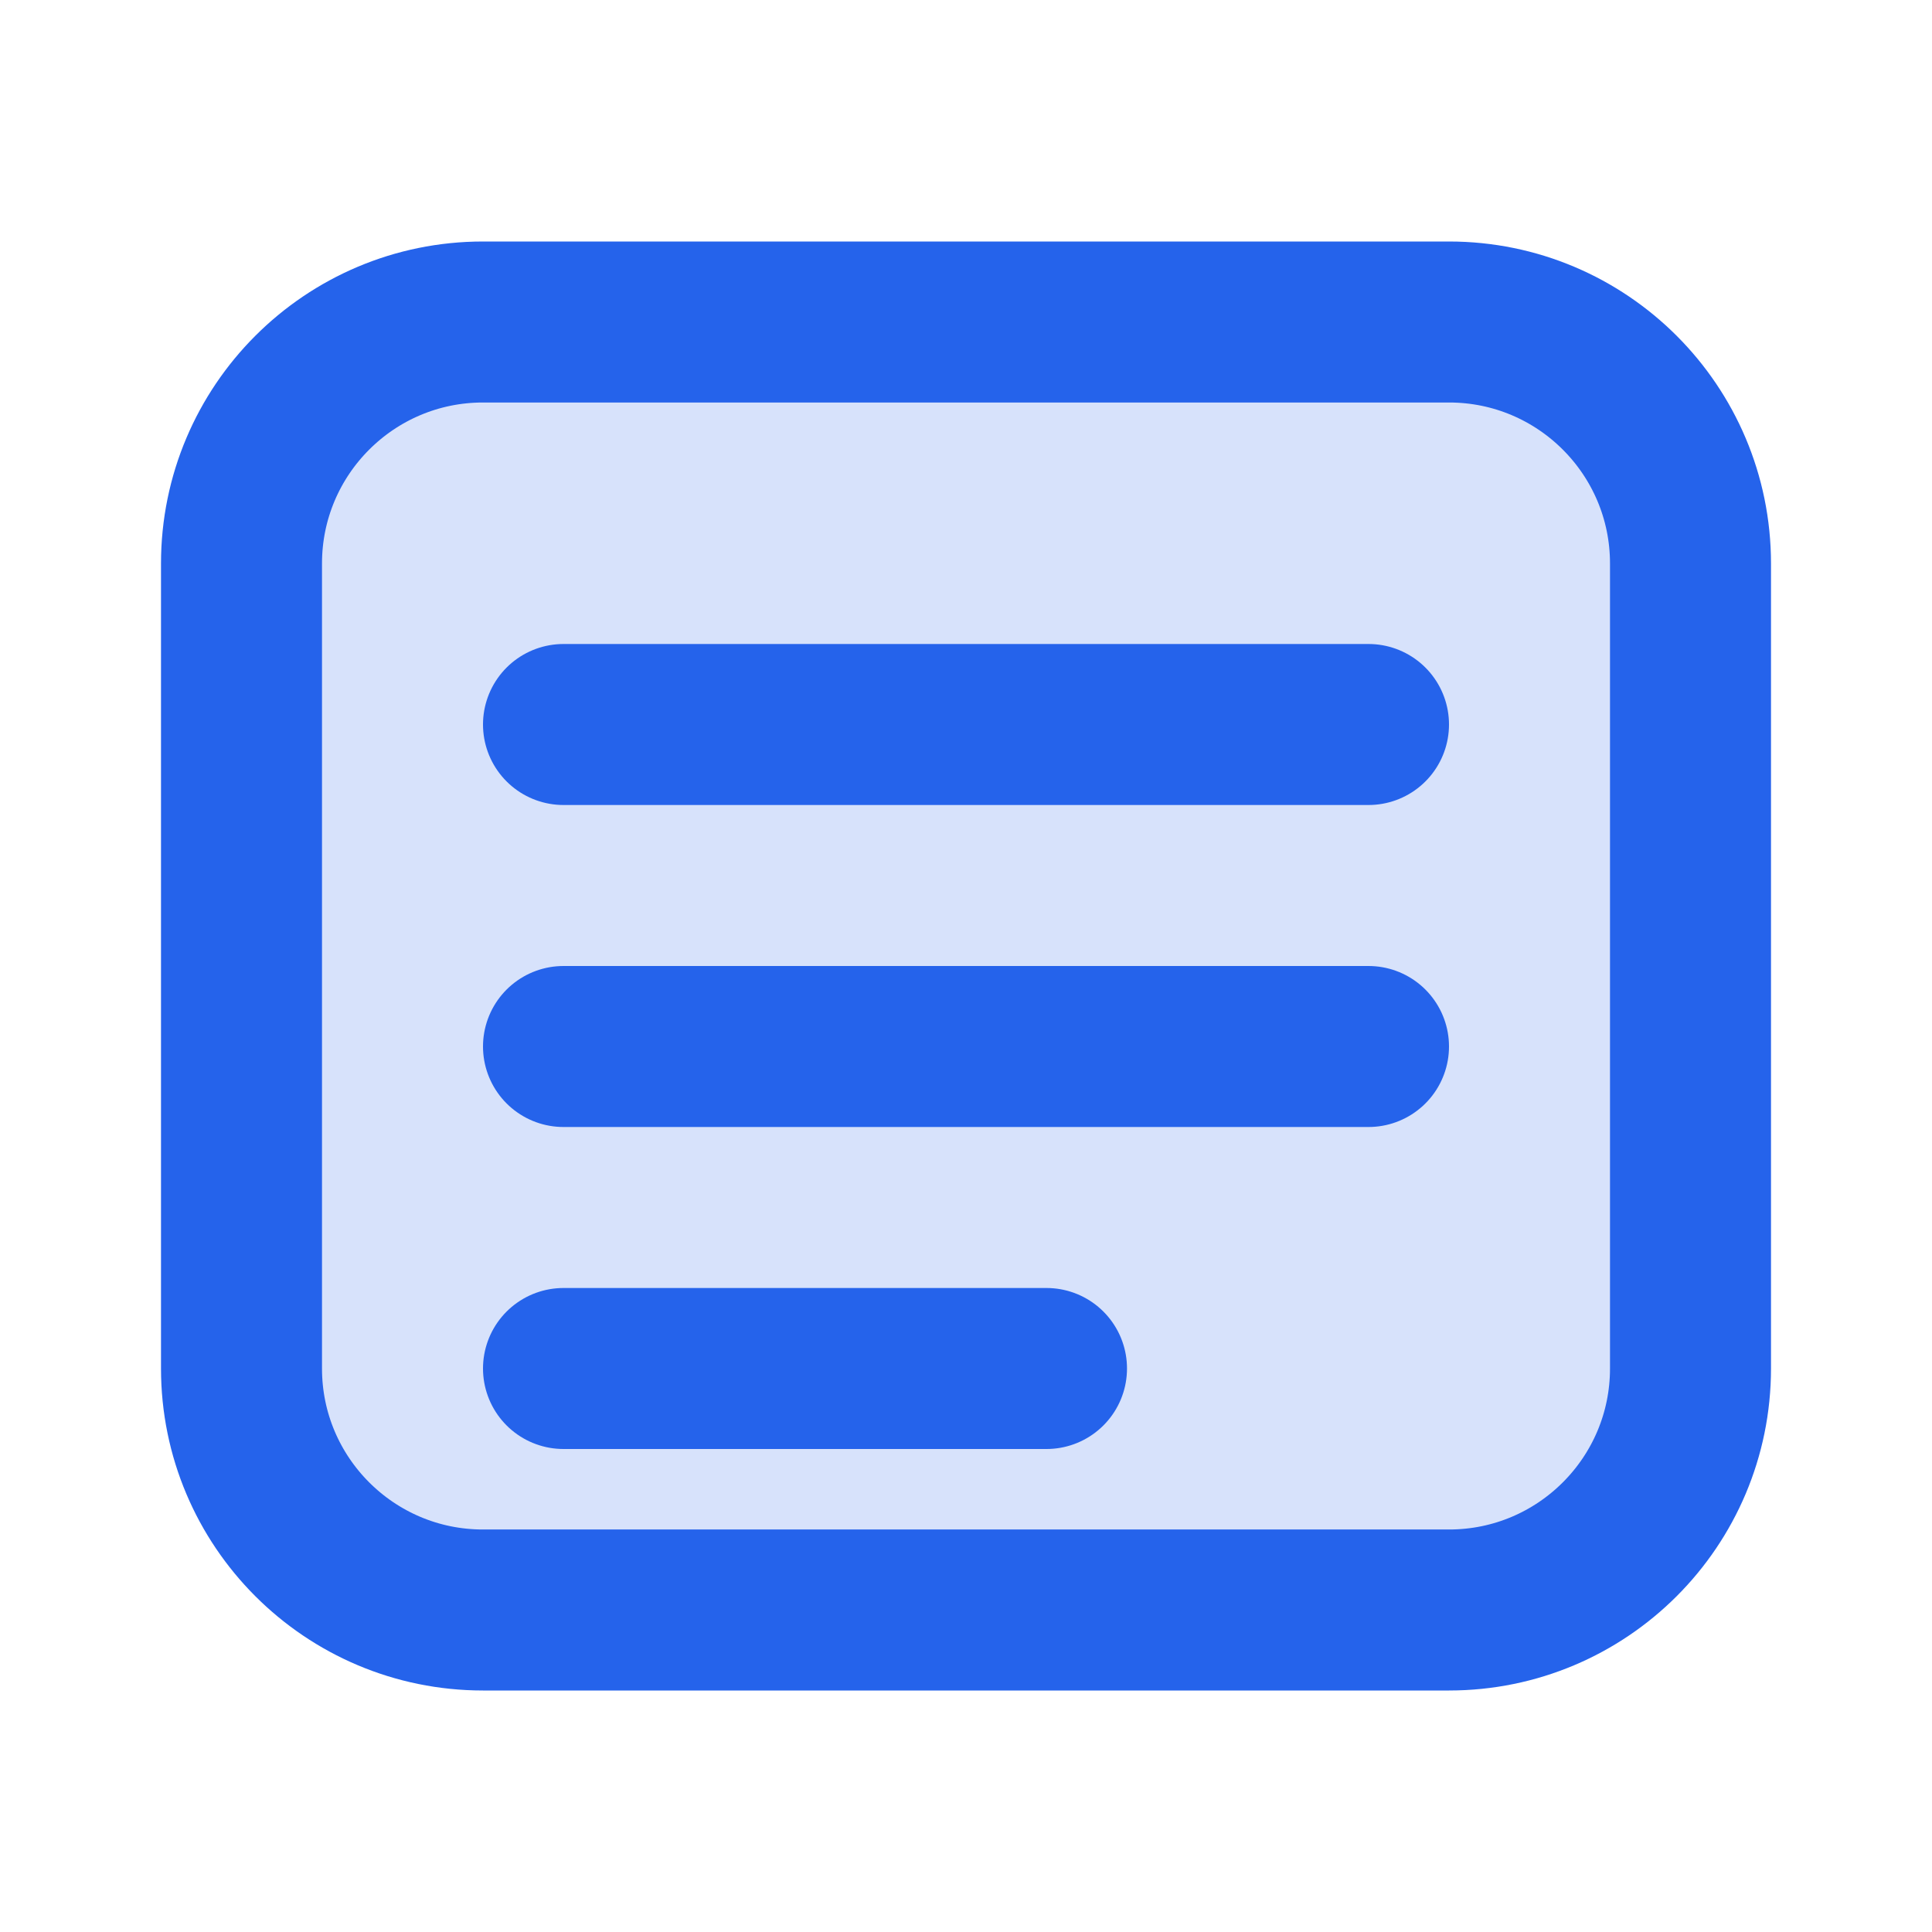
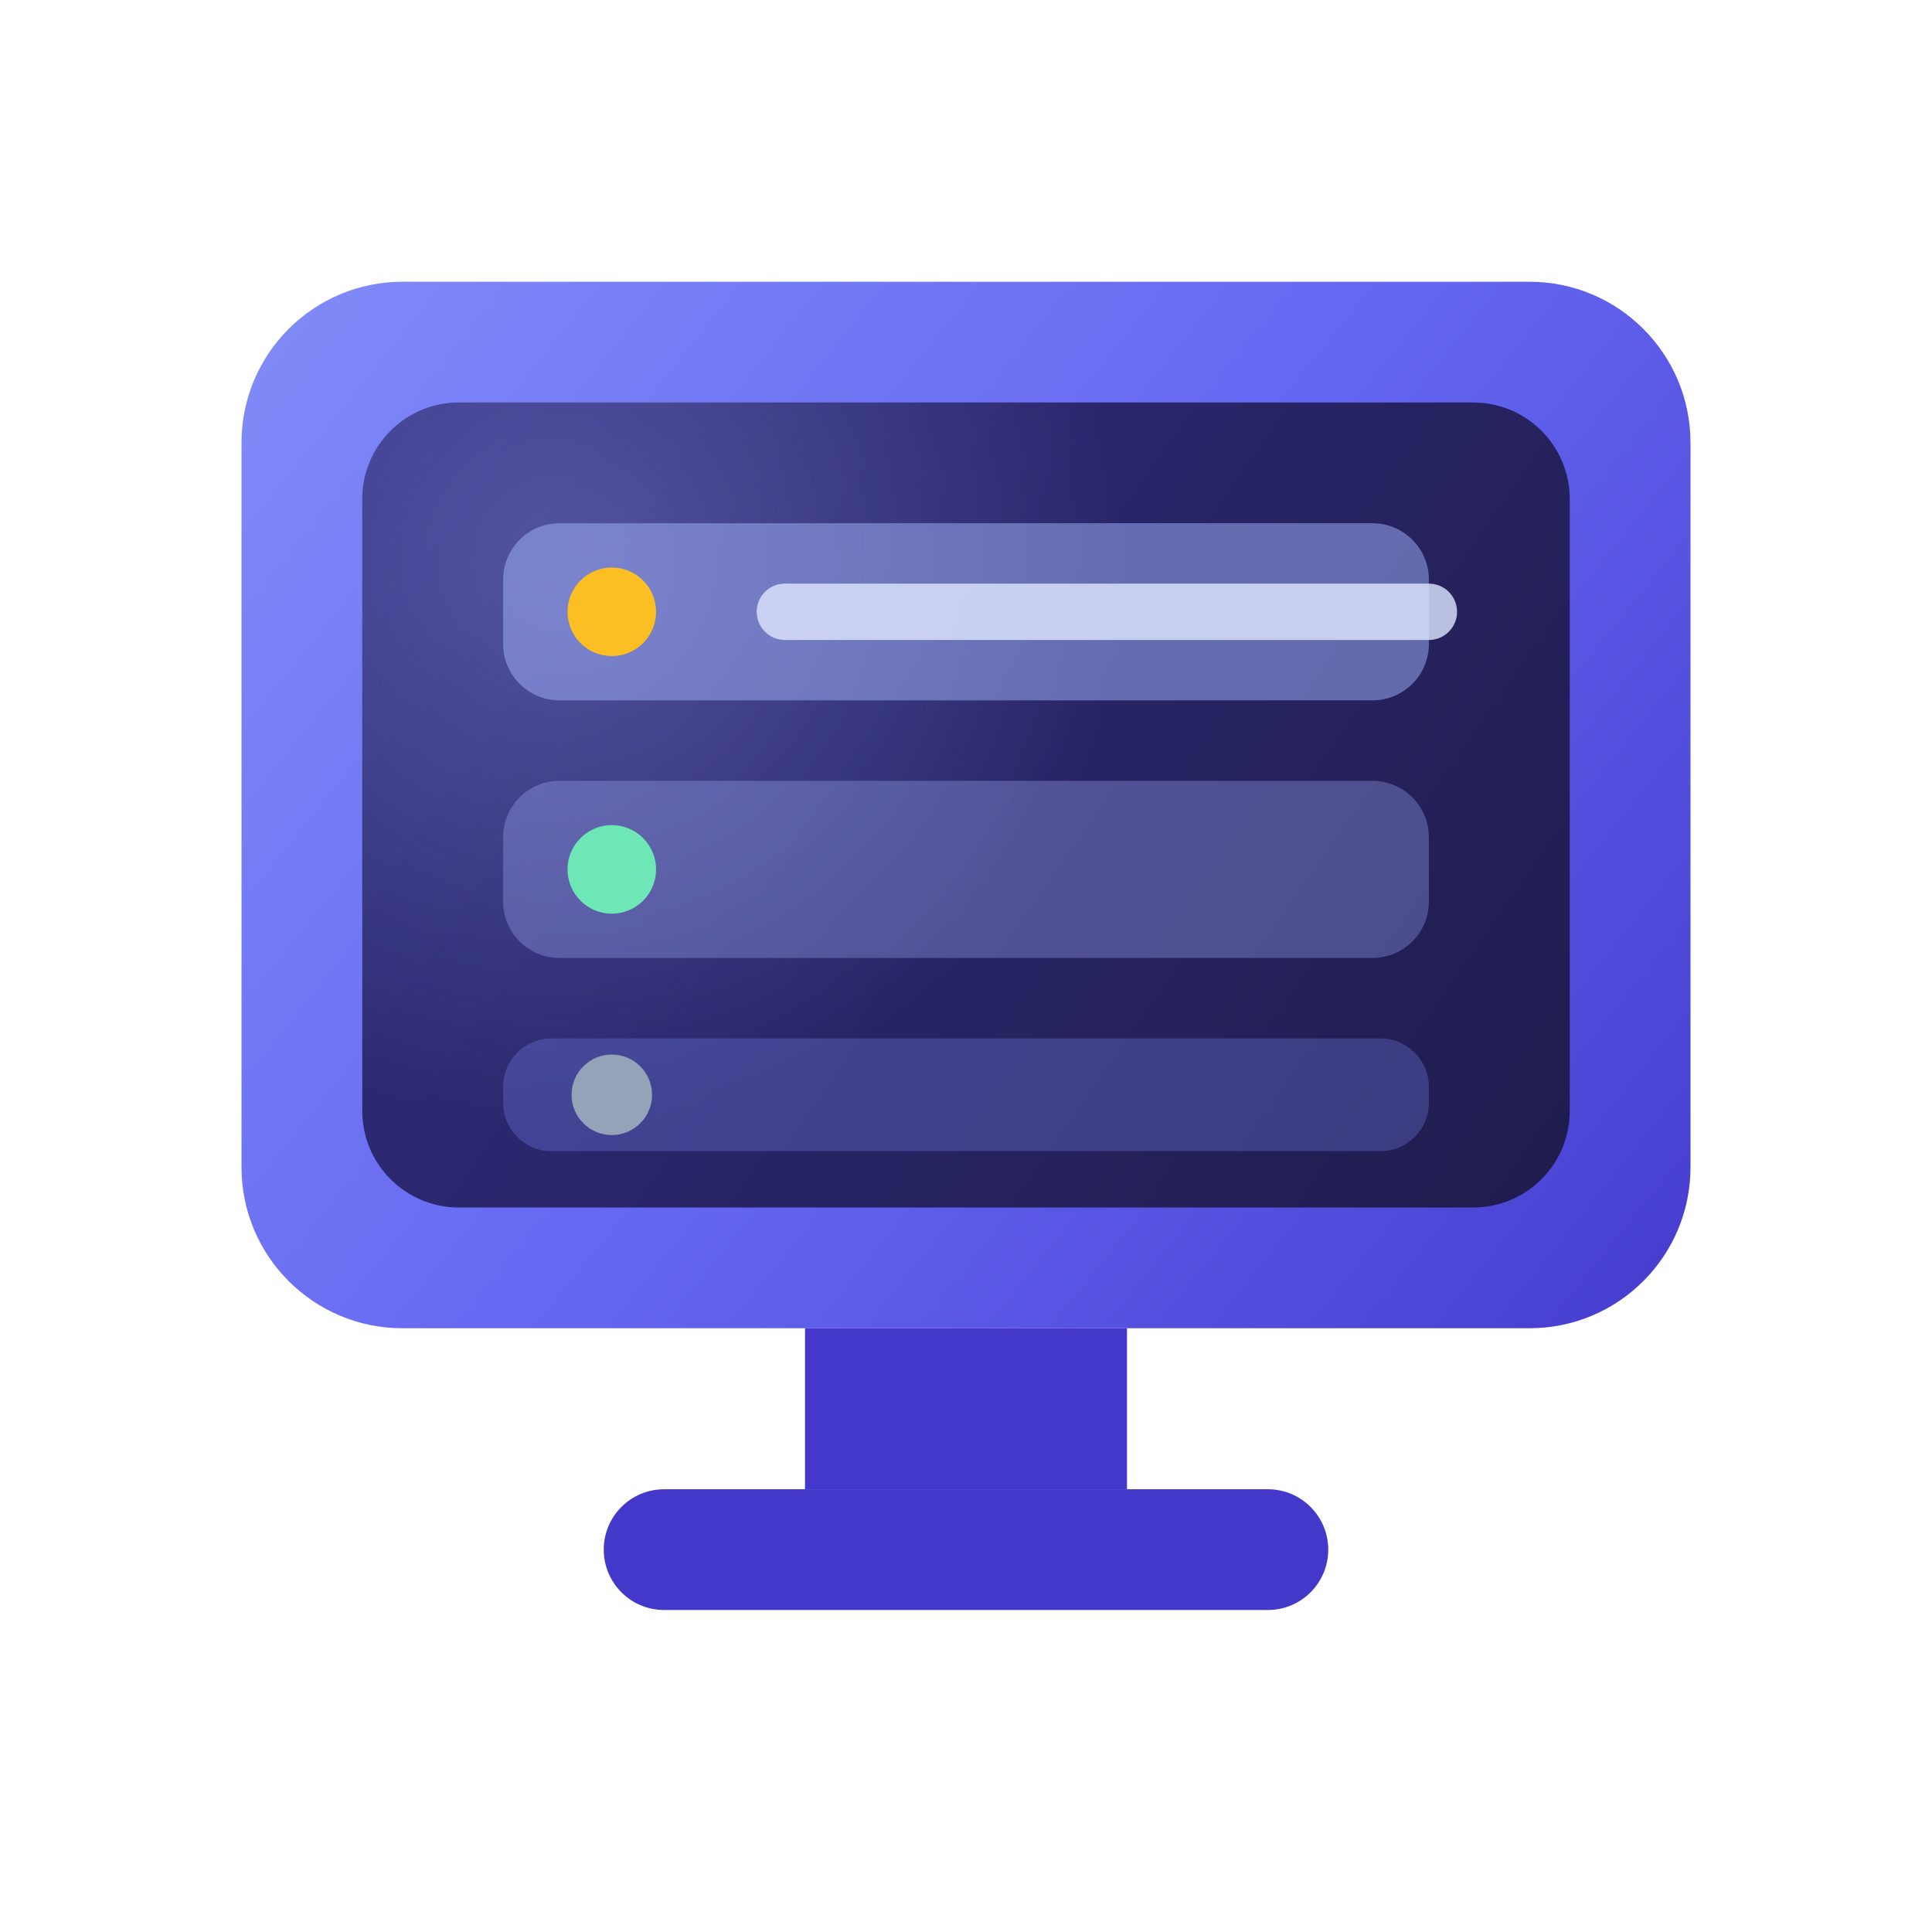
- <svg xmlns="http://www.w3.org/2000/svg" width="12" height="12" viewBox="0 0 12 12" fill="none" stroke="#2563EB" stroke-width="1" stroke-linecap="round" stroke-linejoin="round">
-   <rect x="1.5" y="2" width="9" height="8" rx="1.5" fill="#2563EB" fill-opacity="0.18" />
-   <path d="M3.5 4.5h5" />
-   <path d="M3.5 6.5h5" />
-   <path d="M3.5 8.5h3" />
+ <svg xmlns="http://www.w3.org/2000/svg" width="48" height="48" viewBox="0 0 48 48" fill="none">
+   <defs>
+     <linearGradient id="frame" x1="6" y1="7" x2="42" y2="36" gradientUnits="userSpaceOnUse">
+       <stop offset="0" stop-color="#818CF8" />
+       <stop offset="0.5" stop-color="#6366F1" />
+       <stop offset="1" stop-color="#4338CA" />
+     </linearGradient>
+     <linearGradient id="screen" x1="9" y1="11" x2="39" y2="32" gradientUnits="userSpaceOnUse">
+       <stop offset="0" stop-color="#312E81" />
+       <stop offset="1" stop-color="#1E1B4B" />
+     </linearGradient>
+     <radialGradient id="cathode" cx="14" cy="14" r="14" gradientUnits="userSpaceOnUse">
+       <stop offset="0" stop-color="#A5B4FC" stop-opacity="0.3" />
+       <stop offset="1" stop-color="#A5B4FC" stop-opacity="0" />
+     </radialGradient>
+   </defs>
+   <rect x="6" y="7" width="36" height="26" rx="4" fill="url(#frame)" />
+   <rect x="9" y="10" width="30" height="20" rx="2.4" fill="url(#screen)" />
+   <rect x="9" y="10" width="30" height="20" rx="2.4" fill="url(#cathode)" />
+   <rect x="20" y="33" width="8" height="4" fill="#4338CA" />
+   <rect x="15" y="37" width="18" height="3" rx="1.5" fill="#4338CA" />
+   <rect x="12.5" y="13" width="23" height="4.4" rx="1.4" fill="#A5B4FC" fill-opacity="0.5" />
+   <circle cx="15.2" cy="15.2" r="1.1" fill="#FBBF24" />
+   <rect x="12.5" y="19.4" width="23" height="4.4" rx="1.4" fill="#A5B4FC" fill-opacity="0.32" />
+   <circle cx="15.2" cy="21.6" r="1.1" fill="#6EE7B7" />
+   <rect x="12.5" y="25.8" width="23" height="2.8" rx="1.2" fill="#818CF8" fill-opacity="0.28" />
+   <circle cx="15.2" cy="27.2" r="1" fill="#94A3B8" />
+   <path d="M35.5 15.2h-16" stroke="#E0E7FF" stroke-width="1.4" stroke-linecap="round" stroke-opacity="0.8" />
</svg>
